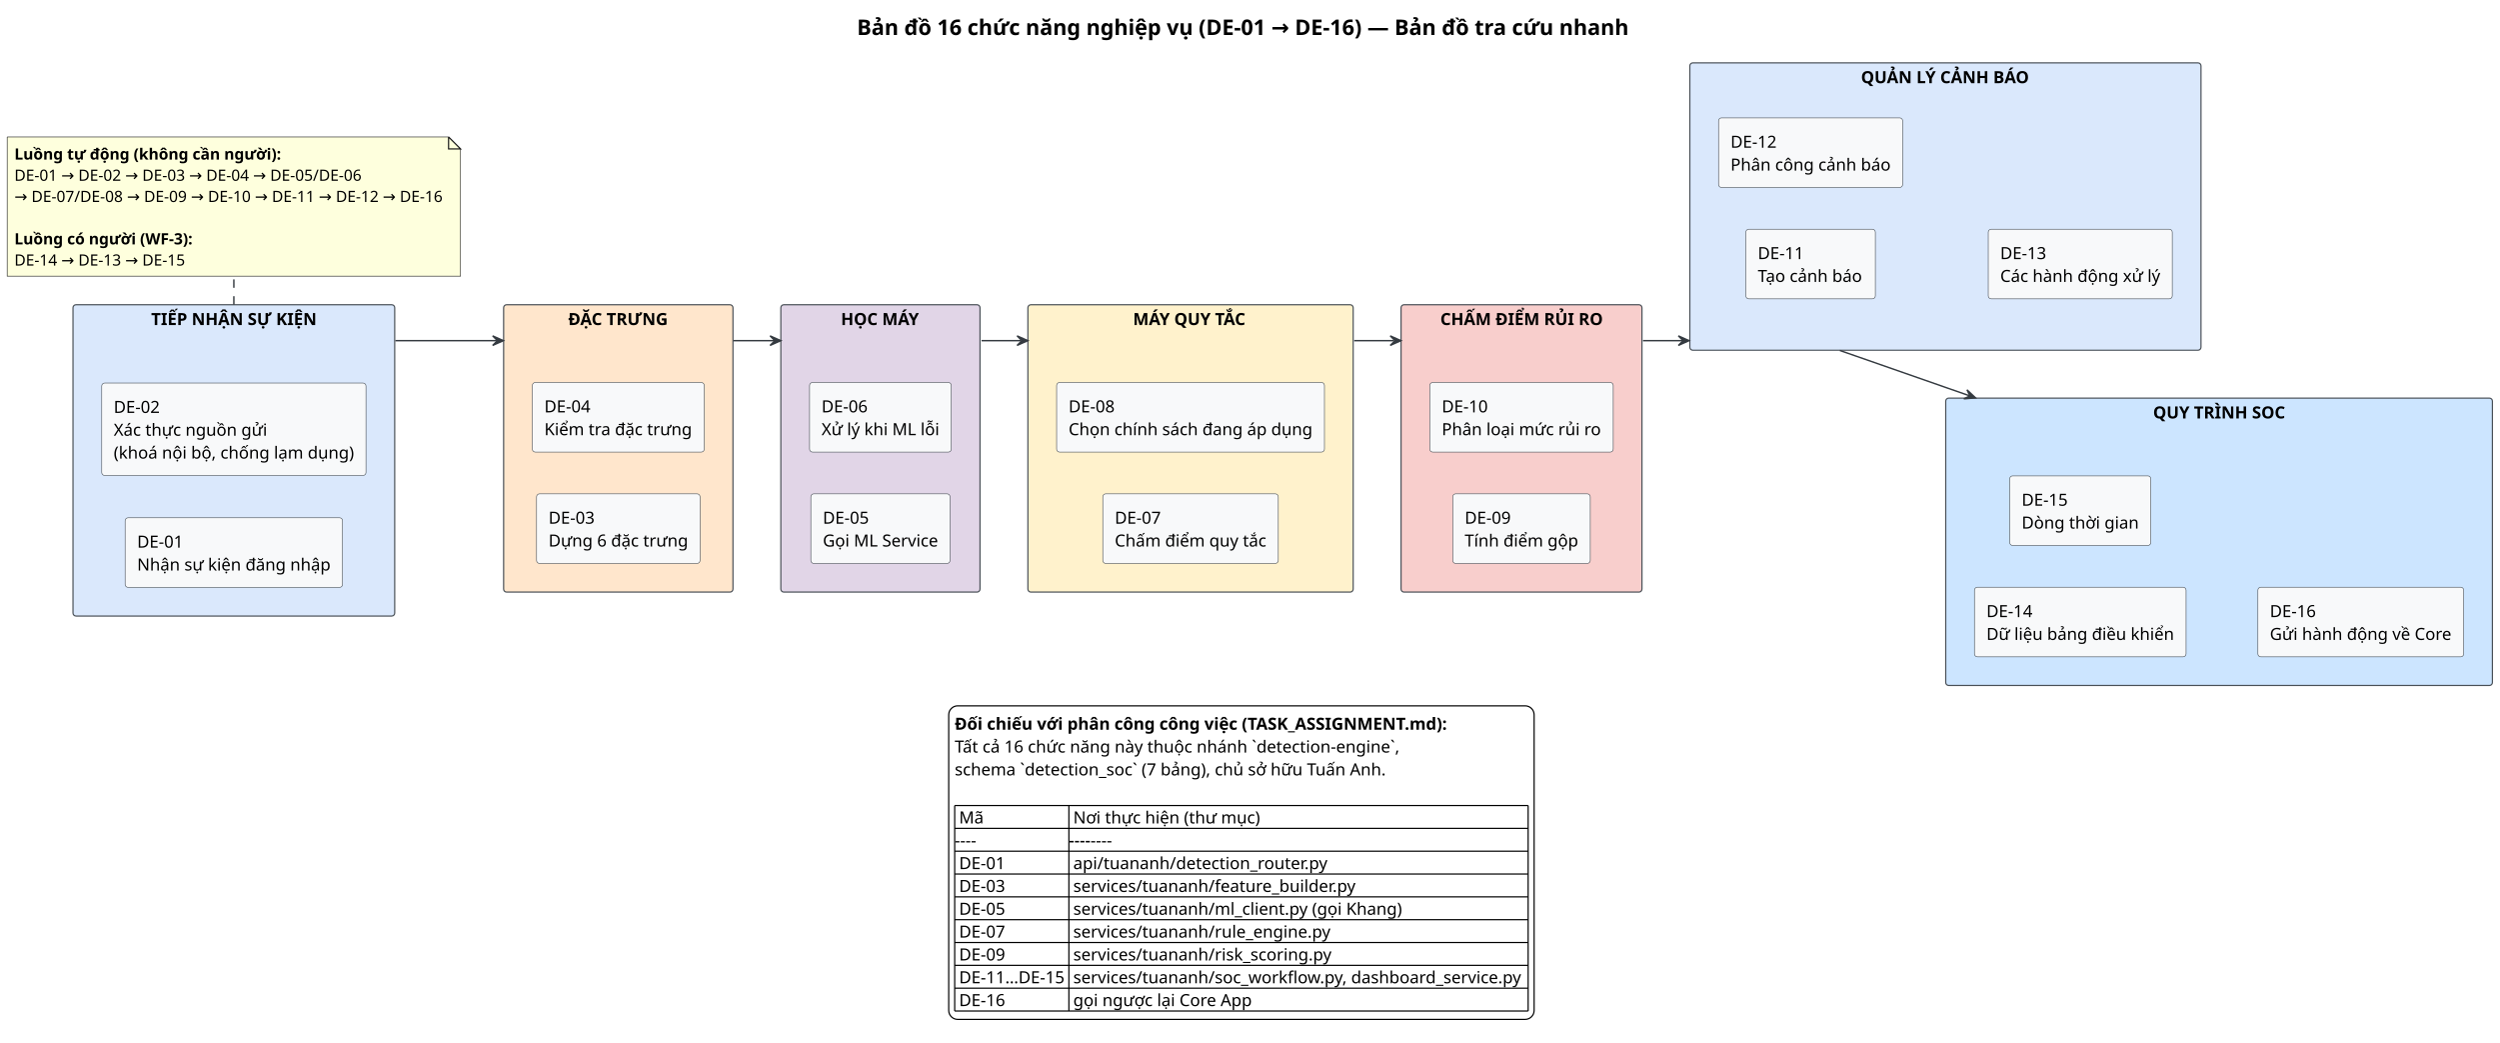
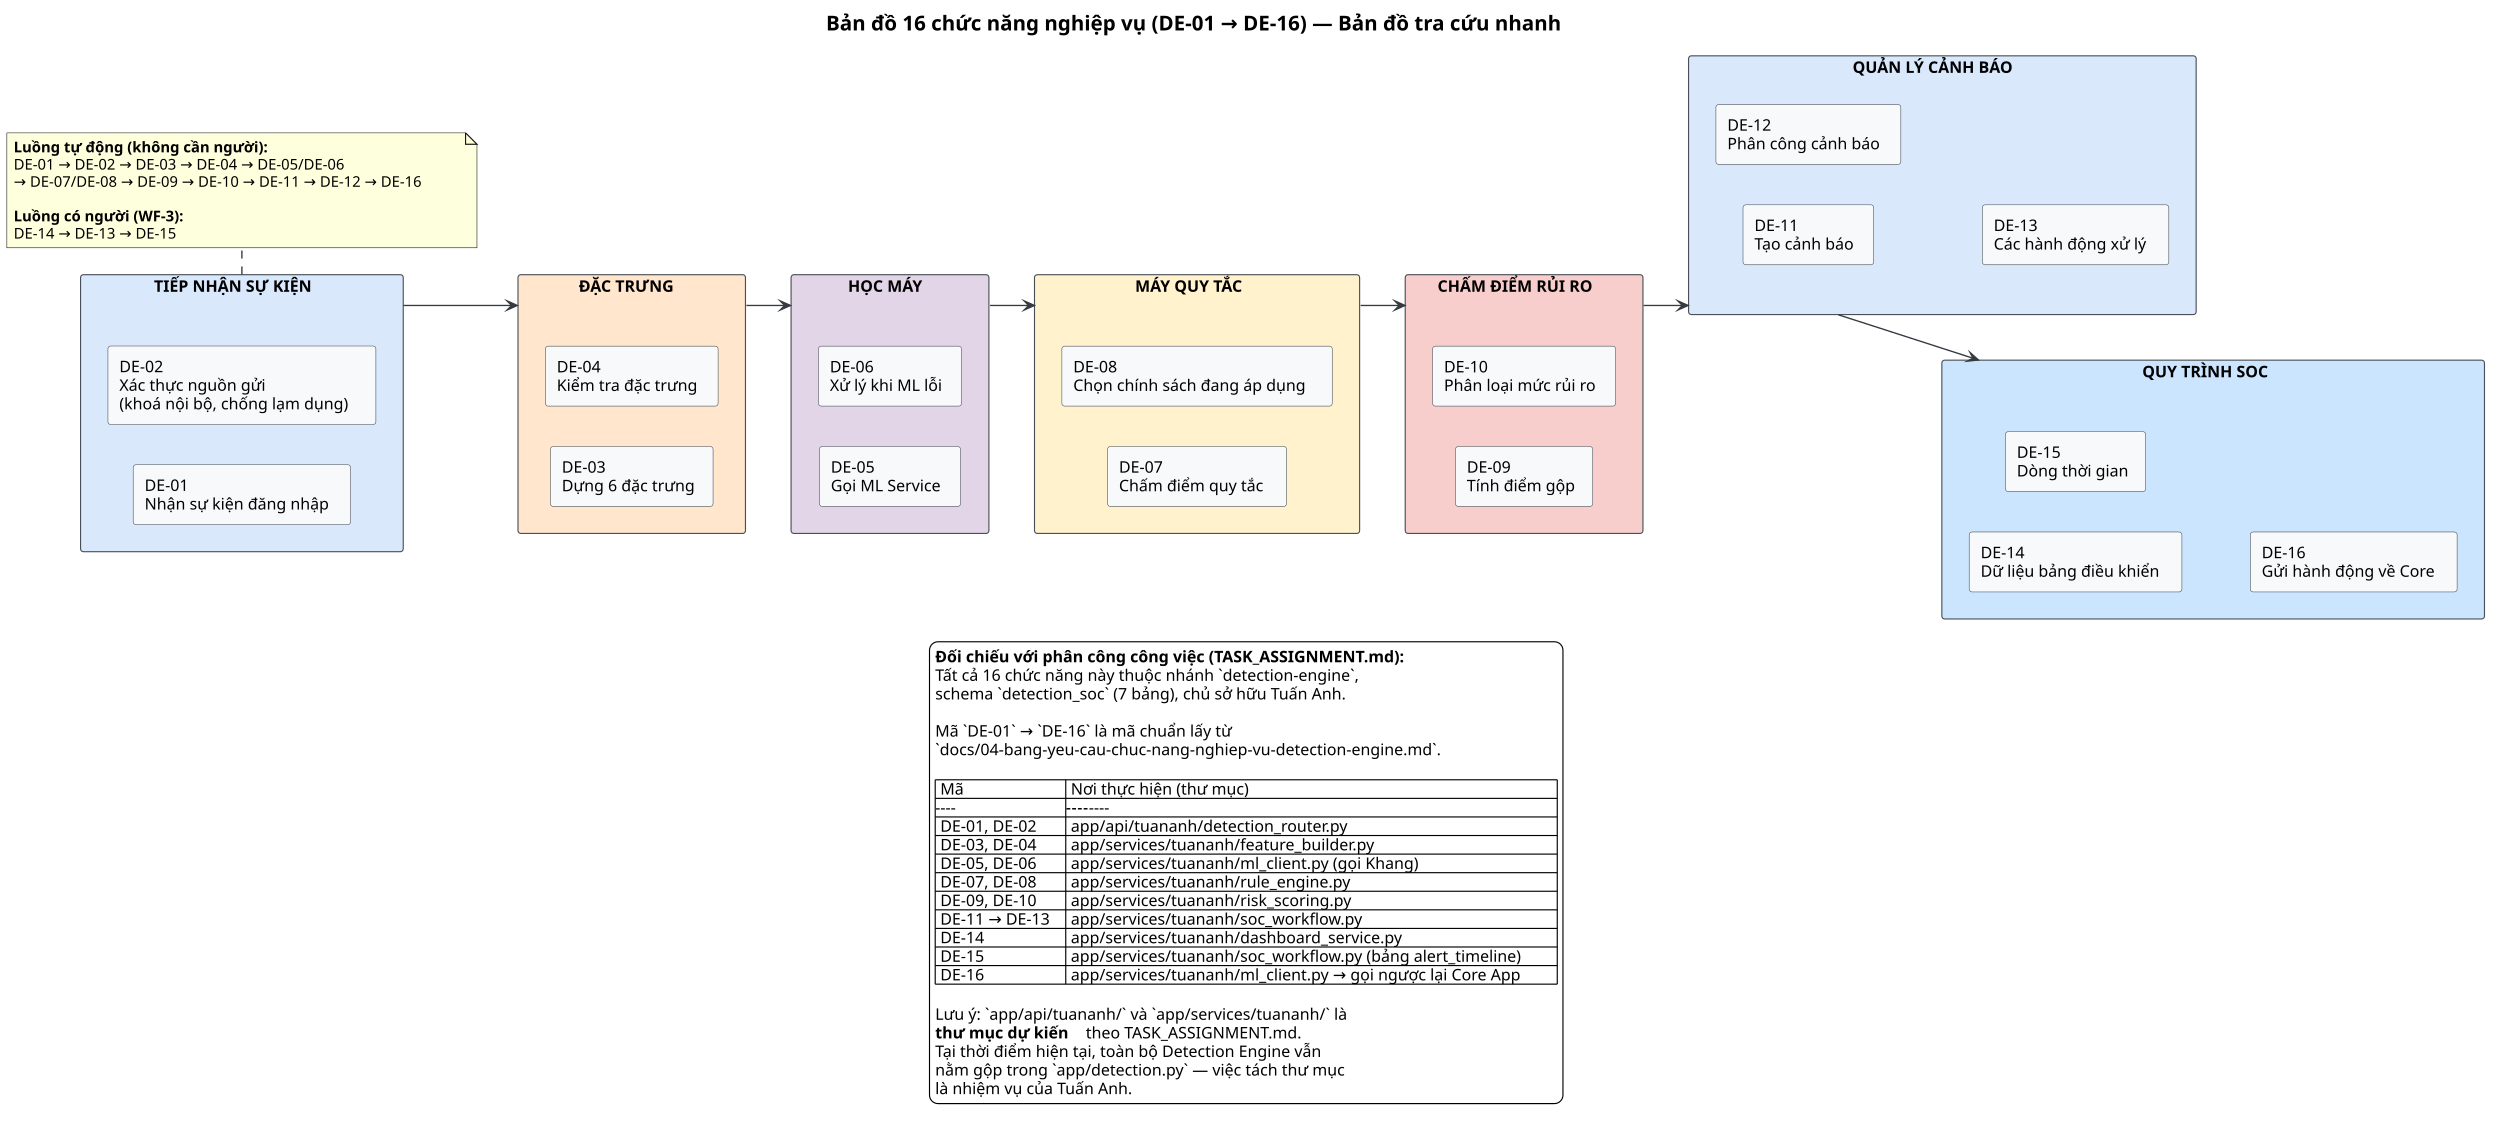
- <svg xmlns="http://www.w3.org/2000/svg" contentStyleType="text/css" height="871px" preserveAspectRatio="none" style="width:2088px;height:871px;background:#FFFFFF;" version="1.1" viewBox="0 0 2088 871" width="2088px" zoomAndPan="magnify">
+ <svg xmlns="http://www.w3.org/2000/svg" contentStyleType="text/css" data-diagram-type="DESCRIPTION" height="987px" preserveAspectRatio="none" style="width:2193px;height:987px;background:#FFFFFF;" version="1.1" viewBox="0 0 2193 987" width="2193px" zoomAndPan="magnify">
  <defs />
  <g>
-     <text fill="#000000" font-family="Sans" font-size="18" font-weight="bold" lengthAdjust="spacing" textLength="642.468" x="716.016" y="29.242">Bản đồ 16 chức năng nghiệp vụ (DE-01 → DE-16) — Bản đồ tra cứu nhanh</text>
-     <g id="cluster_G1">
-       <rect fill="#DAE8FC" height="260" rx="2.5" ry="2.5" style="stroke:#495057;stroke-width:1.0;" width="268.8" x="61" y="254.516" />
-       <text fill="#000000" font-family="Sans" font-size="14" font-weight="bold" lengthAdjust="spacing" textLength="138.208" x="126.296" y="271.482">TIẾP NHẬN SỰ KIỆN</text>
-     </g>
-     <g id="cluster_G2">
-       <rect fill="#FFE6CC" height="240" rx="2.5" ry="2.5" style="stroke:#495057;stroke-width:1.0;" width="191.62" x="420.8" y="254.516" />
-       <text fill="#000000" font-family="Sans" font-size="14" font-weight="bold" lengthAdjust="spacing" textLength="83.734" x="474.743" y="271.482">ĐẶC TRƯNG</text>
-     </g>
-     <g id="cluster_G3">
-       <rect fill="#E1D5E7" height="240" rx="2.5" ry="2.5" style="stroke:#495057;stroke-width:1.0;" width="166.42" x="652.42" y="254.516" />
-       <text fill="#000000" font-family="Sans" font-size="14" font-weight="bold" lengthAdjust="spacing" textLength="66.066" x="702.597" y="271.482">HỌC MÁY</text>
-     </g>
-     <g id="cluster_G4">
-       <rect fill="#FFF2CC" height="240" rx="2.5" ry="2.5" style="stroke:#495057;stroke-width:1.0;" width="271.79" x="858.84" y="254.516" />
-       <text fill="#000000" font-family="Sans" font-size="14" font-weight="bold" lengthAdjust="spacing" textLength="96.11" x="946.68" y="271.482">MÁY QUY TẮC</text>
-     </g>
-     <g id="cluster_G5">
-       <rect fill="#F8CECC" height="240" rx="2.5" ry="2.5" style="stroke:#495057;stroke-width:1.0;" width="201.28" x="1170.63" y="254.516" />
-       <text fill="#000000" font-family="Sans" font-size="14" font-weight="bold" lengthAdjust="spacing" textLength="135.715" x="1203.412" y="271.482">CHẤM ĐIỂM RỦI RO</text>
-     </g>
-     <g id="cluster_G6">
-       <rect fill="#DAE8FC" height="240" rx="2.5" ry="2.5" style="stroke:#495057;stroke-width:1.0;" width="427.08" x="1411.91" y="52.516" />
-       <text fill="#000000" font-family="Sans" font-size="14" font-weight="bold" lengthAdjust="spacing" textLength="141.077" x="1554.911" y="69.482">QUẢN LÝ CẢNH BÁO</text>
-     </g>
-     <g id="cluster_G7">
-       <rect fill="#CCE5FF" height="240" rx="2.5" ry="2.5" style="stroke:#495057;stroke-width:1.0;" width="456.78" x="1625.72" y="332.516" />
-       <text fill="#000000" font-family="Sans" font-size="14" font-weight="bold" lengthAdjust="spacing" textLength="110.278" x="1798.971" y="349.482">QUY TRÌNH SOC</text>
-     </g>
-     <g id="elem_DE01">
-       <rect fill="#F8F9FA" height="58.136" rx="2.5" ry="2.5" style="stroke:#495057;stroke-width:0.5;" width="181.657" x="104.57" y="432.446" />
-       <text fill="#000000" font-family="Sans" font-size="14" lengthAdjust="spacing" textLength="38.528" x="114.57" y="457.412">DE-01</text>
-       <text fill="#000000" font-family="Sans" font-size="14" lengthAdjust="spacing" textLength="161.657" x="114.57" y="476.48">Nhận sự kiện đăng nhập</text>
-     </g>
-     <g id="elem_DE02">
-       <rect fill="#F8F9FA" height="77.204" rx="2.5" ry="2.5" style="stroke:#495057;stroke-width:0.5;" width="220.801" x="85" y="319.916" />
-       <text fill="#000000" font-family="Sans" font-size="14" lengthAdjust="spacing" textLength="38.528" x="95" y="344.882">DE-02</text>
-       <text fill="#000000" font-family="Sans" font-size="14" lengthAdjust="spacing" textLength="128.254" x="95" y="363.95">Xác thực nguồn gửi</text>
-       <text fill="#000000" font-family="Sans" font-size="14" lengthAdjust="spacing" textLength="200.801" x="95" y="383.018">(khoá nội bộ, chống lạm dụng)</text>
-     </g>
-     <g id="elem_DE03">
-       <rect fill="#F8F9FA" height="58.136" rx="2.5" ry="2.5" style="stroke:#495057;stroke-width:0.5;" width="136.591" x="448.32" y="412.446" />
-       <text fill="#000000" font-family="Sans" font-size="14" lengthAdjust="spacing" textLength="38.528" x="458.32" y="437.412">DE-03</text>
-       <text fill="#000000" font-family="Sans" font-size="14" lengthAdjust="spacing" textLength="116.591" x="458.32" y="456.48">Dựng 6 đặc trưng</text>
-     </g>
-     <g id="elem_DE04">
-       <rect fill="#F8F9FA" height="58.136" rx="2.5" ry="2.5" style="stroke:#495057;stroke-width:0.5;" width="143.619" x="444.8" y="319.446" />
-       <text fill="#000000" font-family="Sans" font-size="14" lengthAdjust="spacing" textLength="38.528" x="454.8" y="344.412">DE-04</text>
-       <text fill="#000000" font-family="Sans" font-size="14" lengthAdjust="spacing" textLength="123.62" x="454.8" y="363.48">Kiểm tra đặc trưng</text>
-     </g>
-     <g id="elem_DE05">
-       <rect fill="#F8F9FA" height="58.136" rx="2.5" ry="2.5" style="stroke:#495057;stroke-width:0.5;" width="116.292" x="677.49" y="412.446" />
-       <text fill="#000000" font-family="Sans" font-size="14" lengthAdjust="spacing" textLength="38.528" x="687.49" y="437.412">DE-05</text>
-       <text fill="#000000" font-family="Sans" font-size="14" lengthAdjust="spacing" textLength="96.292" x="687.49" y="456.48">Gọi ML Service</text>
-     </g>
-     <g id="elem_DE06">
-       <rect fill="#F8F9FA" height="58.136" rx="2.5" ry="2.5" style="stroke:#495057;stroke-width:0.5;" width="118.42" x="676.42" y="319.446" />
-       <text fill="#000000" font-family="Sans" font-size="14" lengthAdjust="spacing" textLength="38.528" x="686.42" y="344.412">DE-06</text>
-       <text fill="#000000" font-family="Sans" font-size="14" lengthAdjust="spacing" textLength="98.42" x="686.42" y="363.48">Xử lý khi ML lỗi</text>
-     </g>
-     <g id="elem_DE07">
-       <rect fill="#F8F9FA" height="58.136" rx="2.5" ry="2.5" style="stroke:#495057;stroke-width:0.5;" width="146.63" x="921.42" y="412.446" />
-       <text fill="#000000" font-family="Sans" font-size="14" lengthAdjust="spacing" textLength="38.528" x="931.42" y="437.412">DE-07</text>
-       <text fill="#000000" font-family="Sans" font-size="14" lengthAdjust="spacing" textLength="126.629" x="931.42" y="456.48">Chấm điểm quy tắc</text>
-     </g>
-     <g id="elem_DE08">
-       <rect fill="#F8F9FA" height="58.136" rx="2.5" ry="2.5" style="stroke:#495057;stroke-width:0.5;" width="223.783" x="882.84" y="319.446" />
-       <text fill="#000000" font-family="Sans" font-size="14" lengthAdjust="spacing" textLength="38.528" x="892.84" y="344.412">DE-08</text>
-       <text fill="#000000" font-family="Sans" font-size="14" lengthAdjust="spacing" textLength="203.783" x="892.84" y="363.48">Chọn chính sách đang áp dụng</text>
-     </g>
-     <g id="elem_DE09">
-       <rect fill="#F8F9FA" height="58.136" rx="2.5" ry="2.5" style="stroke:#495057;stroke-width:0.5;" width="114.906" x="1213.81" y="412.446" />
-       <text fill="#000000" font-family="Sans" font-size="14" lengthAdjust="spacing" textLength="38.528" x="1223.81" y="437.412">DE-09</text>
-       <text fill="#000000" font-family="Sans" font-size="14" lengthAdjust="spacing" textLength="94.906" x="1223.81" y="456.48">Tính điểm gộp</text>
-     </g>
-     <g id="elem_DE10">
-       <rect fill="#F8F9FA" height="58.136" rx="2.5" ry="2.5" style="stroke:#495057;stroke-width:0.5;" width="153.28" x="1194.63" y="319.446" />
-       <text fill="#000000" font-family="Sans" font-size="14" lengthAdjust="spacing" textLength="38.528" x="1204.63" y="344.412">DE-10</text>
-       <text fill="#000000" font-family="Sans" font-size="14" lengthAdjust="spacing" textLength="133.28" x="1204.63" y="363.48">Phân loại mức rủi ro</text>
-     </g>
-     <g id="elem_DE11">
-       <rect fill="#F8F9FA" height="58.136" rx="2.5" ry="2.5" style="stroke:#495057;stroke-width:0.5;" width="108.2" x="1458.71" y="191.446" />
-       <text fill="#000000" font-family="Sans" font-size="14" lengthAdjust="spacing" textLength="38.528" x="1468.71" y="216.412">DE-11</text>
-       <text fill="#000000" font-family="Sans" font-size="14" lengthAdjust="spacing" textLength="88.2" x="1468.71" y="235.48">Tạo cảnh báo</text>
-     </g>
-     <g id="elem_DE12">
-       <rect fill="#F8F9FA" height="58.136" rx="2.5" ry="2.5" style="stroke:#495057;stroke-width:0.5;" width="153.811" x="1435.91" y="98.446" />
-       <text fill="#000000" font-family="Sans" font-size="14" lengthAdjust="spacing" textLength="38.528" x="1445.91" y="123.412">DE-12</text>
-       <text fill="#000000" font-family="Sans" font-size="14" lengthAdjust="spacing" textLength="133.811" x="1445.91" y="142.48">Phân công cảnh báo</text>
-     </g>
-     <g id="elem_DE13">
-       <rect fill="#F8F9FA" height="58.136" rx="2.5" ry="2.5" style="stroke:#495057;stroke-width:0.5;" width="153.756" x="1661.24" y="191.446" />
-       <text fill="#000000" font-family="Sans" font-size="14" lengthAdjust="spacing" textLength="38.528" x="1671.24" y="216.412">DE-13</text>
-       <text fill="#000000" font-family="Sans" font-size="14" lengthAdjust="spacing" textLength="133.756" x="1671.24" y="235.48">Các hành động xử lý</text>
-     </g>
-     <g id="elem_DE14">
-       <rect fill="#F8F9FA" height="58.136" rx="2.5" ry="2.5" style="stroke:#495057;stroke-width:0.5;" width="176.799" x="1649.72" y="490.446" />
-       <text fill="#000000" font-family="Sans" font-size="14" lengthAdjust="spacing" textLength="38.528" x="1659.72" y="515.412">DE-14</text>
-       <text fill="#000000" font-family="Sans" font-size="14" lengthAdjust="spacing" textLength="156.799" x="1659.72" y="534.48">Dữ liệu bảng điều khiển</text>
-     </g>
-     <g id="elem_DE15">
-       <rect fill="#F8F9FA" height="58.136" rx="2.5" ry="2.5" style="stroke:#495057;stroke-width:0.5;" width="117.902" x="1679.17" y="397.446" />
-       <text fill="#000000" font-family="Sans" font-size="14" lengthAdjust="spacing" textLength="38.528" x="1689.17" y="422.412">DE-15</text>
-       <text fill="#000000" font-family="Sans" font-size="14" lengthAdjust="spacing" textLength="97.902" x="1689.17" y="441.48">Dòng thời gian</text>
-     </g>
-     <g id="elem_DE16">
-       <rect fill="#F8F9FA" height="58.136" rx="2.5" ry="2.5" style="stroke:#495057;stroke-width:0.5;" width="171.983" x="1886.52" y="490.446" />
-       <text fill="#000000" font-family="Sans" font-size="14" lengthAdjust="spacing" textLength="38.528" x="1896.52" y="515.412">DE-16</text>
-       <text fill="#000000" font-family="Sans" font-size="14" lengthAdjust="spacing" textLength="151.983" x="1896.52" y="534.48">Gửi hành động về Core</text>
-     </g>
-     <g id="elem_GMN31">
-       <path d="M6,114.396 L6,230.632 L384.804,230.632 L384.804,124.396 L374.804,114.396 L6,114.396 " fill="#FEFFDD" style="stroke:#181818;stroke-width:0.5;" />
-       <path d="M374.804,114.396 L374.804,124.396 L384.804,124.396 L374.804,114.396 " fill="#FEFFDD" style="stroke:#181818;stroke-width:1.0;" />
-       <text fill="#000000" font-family="Sans" font-size="13" font-weight="bold" lengthAdjust="spacing" textLength="222.027" x="12" y="133.293">Luồng tự động (không cần người):</text>
-       <text fill="#000000" font-family="Sans" font-size="13" lengthAdjust="spacing" textLength="290.103" x="12" y="150.999">DE-01 → DE-02 → DE-03 → DE-04 → DE-05/DE-06</text>
-       <text fill="#000000" font-family="Sans" font-size="13" lengthAdjust="spacing" textLength="357.804" x="12" y="168.705">→ DE-07/DE-08 → DE-09 → DE-10 → DE-11 → DE-12 → DE-16</text>
-       <text fill="#000000" font-family="Sans" font-size="13" lengthAdjust="spacing" textLength="3.38" x="12" y="186.411"> </text>
-       <text fill="#000000" font-family="Sans" font-size="13" font-weight="bold" lengthAdjust="spacing" textLength="148.499" x="12" y="204.117">Luồng có người (WF-3):</text>
-       <text fill="#000000" font-family="Sans" font-size="13" lengthAdjust="spacing" textLength="142.633" x="12" y="221.823">DE-14 → DE-13 → DE-15</text>
-     </g>
-     <g id="link_G1_G2">
-       <path d="M330.343,284.516 C331.556,284.516 332.772,284.516 333.988,284.516 C336.423,284.516 338.864,284.516 341.31,284.516 C346.201,284.516 351.111,284.516 356.021,284.516 C375.662,284.516 395.302,284.516 413.752,284.516 C416.058,284.516 412.346,284.516 414.613,284.516 " fill="none" id="G1-to-G2" style="stroke:#343A40;stroke-width:1.2;" />
-       <polygon fill="#343A40" points="420.613,284.516,411.613,280.516,415.613,284.516,411.613,288.516,420.613,284.516" style="stroke:#343A40;stroke-width:1.2;" />
-     </g>
-     <g id="link_G2_G3">
-       <path d="M612.64,284.516 C613.048,284.516 613.456,284.516 613.864,284.516 C614.681,284.516 615.499,284.516 616.317,284.516 C619.591,284.516 622.877,284.516 626.163,284.516 C632.734,284.516 639.305,284.516 645.78,284.516 C647.399,284.516 649.011,284.516 650.617,284.516 C651.018,284.516 651.419,284.516 651.819,284.516 C652.019,284.516 646.219,284.516 646.419,284.516 " fill="none" id="G2-to-G3" style="stroke:#343A40;stroke-width:1.2;" />
-       <polygon fill="#343A40" points="652.419,284.516,643.419,280.516,647.419,284.516,643.419,288.516,652.419,284.516" style="stroke:#343A40;stroke-width:1.2;" />
-     </g>
-     <g id="link_G3_G4">
-       <path d="M820.093,284.516 C820.559,284.516 821.026,284.516 821.494,284.516 C822.43,284.516 823.37,284.516 824.313,284.516 C826.198,284.516 828.097,284.516 830.007,284.516 C833.827,284.516 837.692,284.516 841.587,284.516 C845.482,284.516 849.407,284.516 853.347,284.516 C854.332,284.516 855.318,284.516 856.304,284.516 C856.798,284.516 857.291,284.516 857.785,284.516 C858.032,284.516 858.278,284.516 858.525,284.516 C858.587,284.516 858.649,284.516 858.71,284.516 C858.741,284.516 852.772,284.516 852.803,284.516 " fill="none" id="G3-to-G4" style="stroke:#343A40;stroke-width:1.2;" />
-       <polygon fill="#343A40" points="858.803,284.516,849.803,280.516,853.803,284.516,849.803,288.516,858.803,284.516" style="stroke:#343A40;stroke-width:1.2;" />
-     </g>
-     <g id="link_G4_G5">
-       <path d="M1131.428,284.516 C1131.956,284.516 1132.483,284.516 1133.011,284.516 C1141.457,284.516 1149.903,284.516 1158.22,284.516 C1162.379,284.516 1160.506,284.516 1164.585,284.516 " fill="none" id="G4-to-G5" style="stroke:#343A40;stroke-width:1.2;" />
-       <polygon fill="#343A40" points="1170.585,284.516,1161.585,280.516,1165.585,284.516,1161.585,288.516,1170.585,284.516" style="stroke:#343A40;stroke-width:1.2;" />
-     </g>
-     <g id="link_G5_G6">
-       <path d="M1372.782,284.516 C1373.692,284.516 1374.604,284.516 1375.517,284.516 C1377.344,284.516 1379.176,284.516 1381.011,284.516 C1384.682,284.516 1388.367,284.516 1392.051,284.516 C1395.736,284.516 1399.42,284.516 1403.091,284.516 C1404.926,284.516 1406.758,284.516 1408.585,284.516 C1409.498,284.516 1404.41,284.516 1405.321,284.516 " fill="none" id="G5-to-G6" style="stroke:#343A40;stroke-width:1.2;" />
-       <polygon fill="#343A40" points="1411.321,284.516,1402.321,280.516,1406.321,284.516,1402.321,288.516,1411.321,284.516" style="stroke:#343A40;stroke-width:1.2;" />
-     </g>
-     <g id="link_G6_G7">
-       <path d="M1537.27,292.712 C1537.541,292.807 1537.815,292.902 1538.09,292.998 C1538.641,293.191 1539.199,293.386 1539.765,293.583 C1540.896,293.978 1542.057,294.384 1543.246,294.799 C1545.623,295.63 1548.113,296.499 1550.701,297.403 C1571.407,304.635 1598.458,314.084 1625.506,323.532 C1632.268,325.894 1639.03,328.256 1645.693,330.583 C1647.358,331.165 1643.353,329.766 1645.005,330.343 " fill="none" id="G6-to-G7" style="stroke:#343A40;stroke-width:1.2;" />
-       <polygon fill="#343A40" points="1650.669,332.322,1643.492,325.578,1645.949,330.673,1640.853,333.13,1650.669,332.322" style="stroke:#343A40;stroke-width:1.2;" />
-     </g>
-     <g id="link_G1_GMN31">
-       <path d="M195.4,254.381 C195.4,254.312 195.4,254.243 195.4,254.173 C195.4,253.066 195.4,251.958 195.4,250.851 C195.4,248.636 195.4,246.421 195.4,244.206 C195.4,239.776 195.4,235.346 195.4,230.916 " fill="none" id="G1-GMN31" style="stroke:#343A40;stroke-width:1.2;stroke-dasharray:7.0,7.0;" />
-     </g>
-     <rect fill="none" height="261.883" id="_legend" rx="7.5" ry="7.5" style="stroke:#000000;stroke-width:1.0;" width="489.134" x="792.683" y="589.516" />
-     <text fill="#000000" font-family="Sans" font-size="14" font-weight="bold" lengthAdjust="spacing" textLength="412.354" x="797.683" y="609.482">Đối chiếu với phân công công việc (TASK_ASSIGNMENT.md):</text>
-     <text fill="#000000" font-family="Sans" font-size="14" lengthAdjust="spacing" textLength="372.762" x="797.683" y="628.55">Tất cả 16 chức năng này thuộc nhánh `detection-engine`,</text>
-     <text fill="#000000" font-family="Sans" font-size="14" lengthAdjust="spacing" textLength="360.905" x="797.683" y="647.618">schema `detection_soc` (7 bảng), chủ sở hữu Tuấn Anh.</text>
-     <text fill="#000000" font-family="Sans" font-size="14" lengthAdjust="spacing" textLength="3.64" x="797.683" y="666.686"> </text>
-     <text fill="#000000" font-family="Sans" font-size="14" lengthAdjust="spacing" textLength="20.552" x="801.323" y="687.753">Mã</text>
-     <text fill="#000000" font-family="Sans" font-size="14" lengthAdjust="spacing" textLength="156.113" x="896.732" y="687.753">Nơi thực hiện (thư mục)</text>
-     <text fill="#000000" font-family="Sans" font-size="14" lengthAdjust="spacing" textLength="18.032" x="797.683" y="706.821">----</text>
-     <text fill="#000000" font-family="Sans" font-size="14" lengthAdjust="spacing" text-decoration="line-through" textLength="4.508" x="893.092" y="706.821">-</text>
-     <text fill="#000000" font-family="Sans" font-size="14" lengthAdjust="spacing" text-decoration="line-through" textLength="4.508" x="897.601" y="706.821">-</text>
-     <text fill="#000000" font-family="Sans" font-size="14" lengthAdjust="spacing" text-decoration="line-through" textLength="4.508" x="902.109" y="706.821">-</text>
-     <text fill="#000000" font-family="Sans" font-size="14" lengthAdjust="spacing" text-decoration="line-through" textLength="4.508" x="906.616" y="706.821">-</text>
-     <text fill="#000000" font-family="Sans" font-size="14" lengthAdjust="spacing" textLength="18.032" x="911.125" y="706.821">----</text>
-     <text fill="#000000" font-family="Sans" font-size="14" lengthAdjust="spacing" textLength="38.528" x="801.323" y="725.889">DE-01</text>
-     <text fill="#000000" font-family="Sans" font-size="14" lengthAdjust="spacing" textLength="215.179" x="896.732" y="725.889">api/tuananh/detection_router.py</text>
-     <text fill="#000000" font-family="Sans" font-size="14" lengthAdjust="spacing" textLength="38.528" x="801.323" y="744.957">DE-03</text>
-     <text fill="#000000" font-family="Sans" font-size="14" lengthAdjust="spacing" textLength="238.657" x="896.732" y="744.957">services/tuananh/feature_builder.py</text>
-     <text fill="#000000" font-family="Sans" font-size="14" lengthAdjust="spacing" textLength="38.528" x="801.323" y="764.025">DE-05</text>
-     <text fill="#000000" font-family="Sans" font-size="14" lengthAdjust="spacing" textLength="274.987" x="896.732" y="764.025">services/tuananh/ml_client.py (gọi Khang)</text>
-     <text fill="#000000" font-family="Sans" font-size="14" lengthAdjust="spacing" textLength="38.528" x="801.323" y="783.093">DE-07</text>
-     <text fill="#000000" font-family="Sans" font-size="14" lengthAdjust="spacing" textLength="215.193" x="896.732" y="783.093">services/tuananh/rule_engine.py</text>
-     <text fill="#000000" font-family="Sans" font-size="14" lengthAdjust="spacing" textLength="38.528" x="801.323" y="802.161">DE-09</text>
-     <text fill="#000000" font-family="Sans" font-size="14" lengthAdjust="spacing" textLength="216.061" x="896.732" y="802.161">services/tuananh/risk_scoring.py</text>
-     <text fill="#000000" font-family="Sans" font-size="14" lengthAdjust="spacing" textLength="88.13" x="801.323" y="821.229">DE-11…DE-15</text>
-     <text fill="#000000" font-family="Sans" font-size="14" lengthAdjust="spacing" textLength="376.445" x="896.732" y="821.229">services/tuananh/soc_workflow.py, dashboard_service.py</text>
-     <text fill="#000000" font-family="Sans" font-size="14" lengthAdjust="spacing" textLength="38.528" x="801.323" y="840.297">DE-16</text>
-     <text fill="#000000" font-family="Sans" font-size="14" lengthAdjust="spacing" textLength="149.533" x="896.732" y="840.297">gọi ngược lại Core App</text>
-     <line style="stroke:#000000;stroke-width:1.0;" x1="797.683" x2="1276.817" y1="672.788" y2="672.788" />
-     <line style="stroke:#000000;stroke-width:1.0;" x1="797.683" x2="1276.817" y1="691.855" y2="691.855" />
-     <line style="stroke:#000000;stroke-width:1.0;" x1="797.683" x2="1276.817" y1="710.923" y2="710.923" />
-     <line style="stroke:#000000;stroke-width:1.0;" x1="797.683" x2="1276.817" y1="729.991" y2="729.991" />
-     <line style="stroke:#000000;stroke-width:1.0;" x1="797.683" x2="1276.817" y1="749.059" y2="749.059" />
-     <line style="stroke:#000000;stroke-width:1.0;" x1="797.683" x2="1276.817" y1="768.127" y2="768.127" />
-     <line style="stroke:#000000;stroke-width:1.0;" x1="797.683" x2="1276.817" y1="787.195" y2="787.195" />
-     <line style="stroke:#000000;stroke-width:1.0;" x1="797.683" x2="1276.817" y1="806.263" y2="806.263" />
-     <line style="stroke:#000000;stroke-width:1.0;" x1="797.683" x2="1276.817" y1="825.331" y2="825.331" />
-     <line style="stroke:#000000;stroke-width:1.0;" x1="797.683" x2="1276.817" y1="844.399" y2="844.399" />
-     <line style="stroke:#000000;stroke-width:1.0;" x1="797.683" x2="797.683" y1="672.788" y2="844.399" />
-     <line style="stroke:#000000;stroke-width:1.0;" x1="893.092" x2="893.092" y1="672.788" y2="844.399" />
-     <line style="stroke:#000000;stroke-width:1.0;" x1="1276.817" x2="1276.817" y1="672.788" y2="844.399" />
+     <g class="title" data-source-line="12">
+       <text fill="#000000" font-family="Sans" font-size="18" font-weight="700" lengthAdjust="spacing" textLength="737.244" x="724.573" y="26.708">Bản đồ 16 chức năng nghiệp vụ (DE-01 → DE-16) — Bản đồ tra cứu nhanh</text>
+     </g>
+     <g class="cluster" data-qualified-name="G1" data-source-line="16" id="ent0001">
+       <rect fill="#DAE8FC" height="243" rx="2.5" ry="2.5" style="stroke:#495057;stroke-width:1;" width="283.05" x="70.67" y="240.953" />
+       <text fill="#000000" font-family="Sans" font-size="14" font-weight="700" lengthAdjust="spacing" textLength="154.308" x="135.041" y="255.948">TIẾP NHẬN SỰ KIỆN</text>
+     </g>
+     <g class="cluster" data-qualified-name="G2" data-source-line="21" id="ent0004">
+       <rect fill="#FFE6CC" height="227" rx="2.5" ry="2.5" style="stroke:#495057;stroke-width:1;" width="199.54" x="454.39" y="240.953" />
+       <text fill="#000000" font-family="Sans" font-size="14" font-weight="700" lengthAdjust="spacing" textLength="92.948" x="507.686" y="255.948">ĐẶC TRƯNG</text>
+     </g>
+     <g class="cluster" data-qualified-name="G3" data-source-line="26" id="ent0007">
+       <rect fill="#E1D5E7" height="227" rx="2.5" ry="2.5" style="stroke:#495057;stroke-width:1;" width="173.53" x="693.93" y="240.953" />
+       <text fill="#000000" font-family="Sans" font-size="14" font-weight="700" lengthAdjust="spacing" textLength="73.671" x="743.86" y="255.948">HỌC MÁY</text>
+     </g>
+     <g class="cluster" data-qualified-name="G4" data-source-line="31" id="ent0010">
+       <rect fill="#FFF2CC" height="227" rx="2.5" ry="2.5" style="stroke:#495057;stroke-width:1;" width="285.2" x="907.46" y="240.953" />
+       <text fill="#000000" font-family="Sans" font-size="14" font-weight="700" lengthAdjust="spacing" textLength="108.719" x="995.701" y="255.948">MÁY QUY TẮC</text>
+     </g>
+     <g class="cluster" data-qualified-name="G5" data-source-line="36" id="ent0013">
+       <rect fill="#F8CECC" height="227" rx="2.5" ry="2.5" style="stroke:#495057;stroke-width:1;" width="208.54" x="1232.66" y="240.953" />
+       <text fill="#000000" font-family="Sans" font-size="14" font-weight="700" lengthAdjust="spacing" textLength="151.853" x="1261.003" y="255.948">CHẤM ĐIỂM RỦI RO</text>
+     </g>
+     <g class="cluster" data-qualified-name="G6" data-source-line="41" id="ent0016">
+       <rect fill="#DAE8FC" height="227" rx="2.5" ry="2.5" style="stroke:#495057;stroke-width:1;" width="445.27" x="1481.2" y="48.953" />
+       <text fill="#000000" font-family="Sans" font-size="14" font-weight="700" lengthAdjust="spacing" textLength="157.452" x="1625.109" y="63.948">QUẢN LÝ CẢNH BÁO</text>
+     </g>
+     <g class="cluster" data-qualified-name="G7" data-source-line="47" id="ent0020">
+       <rect fill="#CCE5FF" height="227" rx="2.5" ry="2.5" style="stroke:#495057;stroke-width:1;" width="476" x="1703.39" y="315.953" />
+       <text fill="#000000" font-family="Sans" font-size="14" font-weight="700" lengthAdjust="spacing" textLength="124.387" x="1879.197" y="330.948">QUY TRÌNH SOC</text>
+     </g>
+     <g class="entity" data-qualified-name="G1.DE01" data-source-line="17" id="ent0002">
+       <rect fill="#F8F9FA" height="52.594" rx="2.5" ry="2.5" style="stroke:#495057;stroke-width:0.5;" width="190.686" x="116.85" y="407.653" />
+       <text fill="#000000" font-family="Sans" font-size="14" lengthAdjust="spacing" textLength="42.492" x="126.85" y="430.648">DE-01</text>
+       <text fill="#000000" font-family="Sans" font-size="14" lengthAdjust="spacing" textLength="170.686" x="126.85" y="446.945">Nhận sự kiện đăng nhập</text>
+     </g>
+     <g class="entity" data-qualified-name="G1.DE02" data-source-line="18" id="ent0003">
+       <rect fill="#F8F9FA" height="68.891" rx="2.5" ry="2.5" style="stroke:#495057;stroke-width:0.5;" width="235.052" x="94.67" y="303.503" />
+       <text fill="#000000" font-family="Sans" font-size="14" lengthAdjust="spacing" textLength="42.492" x="104.67" y="326.498">DE-02</text>
+       <text fill="#000000" font-family="Sans" font-size="14" lengthAdjust="spacing" textLength="135.871" x="104.67" y="342.795">Xác thực nguồn gửi</text>
+       <text fill="#000000" font-family="Sans" font-size="14" lengthAdjust="spacing" textLength="215.052" x="104.67" y="359.092">(khoá nội bộ, chống lạm dụng)</text>
+     </g>
+     <g class="entity" data-qualified-name="G2.DE03" data-source-line="22" id="ent0005">
+       <rect fill="#F8F9FA" height="52.594" rx="2.5" ry="2.5" style="stroke:#495057;stroke-width:0.5;" width="142.712" x="482.8" y="391.653" />
+       <text fill="#000000" font-family="Sans" font-size="14" lengthAdjust="spacing" textLength="42.492" x="492.8" y="414.648">DE-03</text>
+       <text fill="#000000" font-family="Sans" font-size="14" lengthAdjust="spacing" textLength="122.712" x="492.8" y="430.945">Dựng 6 đặc trưng</text>
+     </g>
+     <g class="entity" data-qualified-name="G2.DE04" data-source-line="23" id="ent0006">
+       <rect fill="#F8F9FA" height="52.594" rx="2.5" ry="2.5" style="stroke:#495057;stroke-width:0.5;" width="151.537" x="478.39" y="303.653" />
+       <text fill="#000000" font-family="Sans" font-size="14" lengthAdjust="spacing" textLength="42.492" x="488.39" y="326.648">DE-04</text>
+       <text fill="#000000" font-family="Sans" font-size="14" lengthAdjust="spacing" textLength="131.537" x="488.39" y="342.945">Kiểm tra đặc trưng</text>
+     </g>
+     <g class="entity" data-qualified-name="G3.DE05" data-source-line="27" id="ent0008">
+       <rect fill="#F8F9FA" height="52.594" rx="2.5" ry="2.5" style="stroke:#495057;stroke-width:0.5;" width="123.824" x="718.78" y="391.653" />
+       <text fill="#000000" font-family="Sans" font-size="14" lengthAdjust="spacing" textLength="42.492" x="728.78" y="414.648">DE-05</text>
+       <text fill="#000000" font-family="Sans" font-size="14" lengthAdjust="spacing" textLength="103.824" x="728.78" y="430.945">Gọi ML Service</text>
+     </g>
+     <g class="entity" data-qualified-name="G3.DE06" data-source-line="28" id="ent0009">
+       <rect fill="#F8F9FA" height="52.594" rx="2.5" ry="2.5" style="stroke:#495057;stroke-width:0.5;" width="125.533" x="717.93" y="303.653" />
+       <text fill="#000000" font-family="Sans" font-size="14" lengthAdjust="spacing" textLength="42.492" x="727.93" y="326.648">DE-06</text>
+       <text fill="#000000" font-family="Sans" font-size="14" lengthAdjust="spacing" textLength="105.533" x="727.93" y="342.945">Xử lý khi ML lỗi</text>
+     </g>
+     <g class="entity" data-qualified-name="G4.DE07" data-source-line="32" id="ent0011">
+       <rect fill="#F8F9FA" height="52.594" rx="2.5" ry="2.5" style="stroke:#495057;stroke-width:0.5;" width="157.054" x="971.53" y="391.653" />
+       <text fill="#000000" font-family="Sans" font-size="14" lengthAdjust="spacing" textLength="42.492" x="981.53" y="414.648">DE-07</text>
+       <text fill="#000000" font-family="Sans" font-size="14" lengthAdjust="spacing" textLength="137.054" x="981.53" y="430.945">Chấm điểm quy tắc</text>
+     </g>
+     <g class="entity" data-qualified-name="G4.DE08" data-source-line="33" id="ent0012">
+       <rect fill="#F8F9FA" height="52.594" rx="2.5" ry="2.5" style="stroke:#495057;stroke-width:0.5;" width="237.198" x="931.46" y="303.653" />
+       <text fill="#000000" font-family="Sans" font-size="14" lengthAdjust="spacing" textLength="42.492" x="941.46" y="326.648">DE-08</text>
+       <text fill="#000000" font-family="Sans" font-size="14" lengthAdjust="spacing" textLength="217.198" x="941.46" y="342.945">Chọn chính sách đang áp dụng</text>
+     </g>
+     <g class="entity" data-qualified-name="G5.DE09" data-source-line="37" id="ent0014">
+       <rect fill="#F8F9FA" height="52.594" rx="2.5" ry="2.5" style="stroke:#495057;stroke-width:0.5;" width="120.454" x="1276.7" y="391.653" />
+       <text fill="#000000" font-family="Sans" font-size="14" lengthAdjust="spacing" textLength="42.492" x="1286.7" y="414.648">DE-09</text>
+       <text fill="#000000" font-family="Sans" font-size="14" lengthAdjust="spacing" textLength="100.454" x="1286.7" y="430.945">Tính điểm gộp</text>
+     </g>
+     <g class="entity" data-qualified-name="G5.DE10" data-source-line="38" id="ent0015">
+       <rect fill="#F8F9FA" height="52.594" rx="2.5" ry="2.5" style="stroke:#495057;stroke-width:0.5;" width="160.54" x="1256.66" y="303.653" />
+       <text fill="#000000" font-family="Sans" font-size="14" lengthAdjust="spacing" textLength="42.492" x="1266.66" y="326.648">DE-10</text>
+       <text fill="#000000" font-family="Sans" font-size="14" lengthAdjust="spacing" textLength="140.54" x="1266.66" y="342.945">Phân loại mức rủi ro</text>
+     </g>
+     <g class="entity" data-qualified-name="G6.DE11" data-source-line="42" id="ent0017">
+       <rect fill="#F8F9FA" height="52.594" rx="2.5" ry="2.5" style="stroke:#495057;stroke-width:0.5;" width="114.65" x="1528.97" y="179.653" />
+       <text fill="#000000" font-family="Sans" font-size="14" lengthAdjust="spacing" textLength="42.492" x="1538.97" y="202.648">DE-11</text>
+       <text fill="#000000" font-family="Sans" font-size="14" lengthAdjust="spacing" textLength="94.65" x="1538.97" y="218.945">Tạo cảnh báo</text>
+     </g>
+     <g class="entity" data-qualified-name="G6.DE12" data-source-line="43" id="ent0018">
+       <rect fill="#F8F9FA" height="52.594" rx="2.5" ry="2.5" style="stroke:#495057;stroke-width:0.5;" width="162.194" x="1505.2" y="91.653" />
+       <text fill="#000000" font-family="Sans" font-size="14" lengthAdjust="spacing" textLength="42.492" x="1515.2" y="114.648">DE-12</text>
+       <text fill="#000000" font-family="Sans" font-size="14" lengthAdjust="spacing" textLength="142.194" x="1515.2" y="130.945">Phân công cảnh báo</text>
+     </g>
+     <g class="entity" data-qualified-name="G6.DE13" data-source-line="44" id="ent0019">
+       <rect fill="#F8F9FA" height="52.594" rx="2.5" ry="2.5" style="stroke:#495057;stroke-width:0.5;" width="163.596" x="1738.88" y="179.653" />
+       <text fill="#000000" font-family="Sans" font-size="14" lengthAdjust="spacing" textLength="42.492" x="1748.88" y="202.648">DE-13</text>
+       <text fill="#000000" font-family="Sans" font-size="14" lengthAdjust="spacing" textLength="143.596" x="1748.88" y="218.945">Các hành động xử lý</text>
+     </g>
+     <g class="entity" data-qualified-name="G7.DE14" data-source-line="48" id="ent0021">
+       <rect fill="#F8F9FA" height="52.594" rx="2.5" ry="2.5" style="stroke:#495057;stroke-width:0.5;" width="186.565" x="1727.39" y="466.653" />
+       <text fill="#000000" font-family="Sans" font-size="14" lengthAdjust="spacing" textLength="42.492" x="1737.39" y="489.648">DE-14</text>
+       <text fill="#000000" font-family="Sans" font-size="14" lengthAdjust="spacing" textLength="166.565" x="1737.39" y="505.945">Dữ liệu bảng điều khiển</text>
+     </g>
+     <g class="entity" data-qualified-name="G7.DE15" data-source-line="49" id="ent0022">
+       <rect fill="#F8F9FA" height="52.594" rx="2.5" ry="2.5" style="stroke:#495057;stroke-width:0.5;" width="123.052" x="1759.15" y="378.653" />
+       <text fill="#000000" font-family="Sans" font-size="14" lengthAdjust="spacing" textLength="42.492" x="1769.15" y="401.648">DE-15</text>
+       <text fill="#000000" font-family="Sans" font-size="14" lengthAdjust="spacing" textLength="103.052" x="1769.15" y="417.945">Dòng thời gian</text>
+     </g>
+     <g class="entity" data-qualified-name="G7.DE16" data-source-line="50" id="ent0023">
+       <rect fill="#F8F9FA" height="52.594" rx="2.5" ry="2.5" style="stroke:#495057;stroke-width:0.5;" width="181.431" x="1973.96" y="466.653" />
+       <text fill="#000000" font-family="Sans" font-size="14" lengthAdjust="spacing" textLength="42.492" x="1983.96" y="489.648">DE-16</text>
+       <text fill="#000000" font-family="Sans" font-size="14" lengthAdjust="spacing" textLength="161.431" x="1983.96" y="505.945">Gửi hành động về Core</text>
+     </g>
+     <g class="entity" data-qualified-name="GMN30" data-source-line="61" id="ent0031">
+       <path d="M6,116.553 L6,217.35 L418.39,217.35 L418.39,126.553 L408.39,116.553 L6,116.553" fill="#FEFFDD" style="stroke:#181818;stroke-width:0.5;" />
+       <path d="M408.39,116.553 L408.39,126.553 L418.39,126.553 L408.39,116.553" fill="#FEFFDD" style="stroke:#181818;stroke-width:1;" />
+       <text fill="#000000" font-family="Sans" font-size="13" font-weight="700" lengthAdjust="spacing" textLength="249.336" x="12" y="133.62">Luồng tự động (không cần người):</text>
+       <text fill="#000000" font-family="Sans" font-size="13" lengthAdjust="spacing" textLength="317.751" x="12" y="148.753">DE-01 → DE-02 → DE-03 → DE-04 → DE-05/DE-06</text>
+       <text fill="#000000" font-family="Sans" font-size="13" lengthAdjust="spacing" textLength="391.39" x="12" y="163.886">→ DE-07/DE-08 → DE-09 → DE-10 → DE-11 → DE-12 → DE-16</text>
+       <text fill="#000000" font-family="Sans" font-size="13" lengthAdjust="spacing" textLength="4.132" x="12" y="179.018"> </text>
+       <text fill="#000000" font-family="Sans" font-size="13" font-weight="700" lengthAdjust="spacing" textLength="171.19" x="12" y="194.151">Luồng có người (WF-3):</text>
+       <text fill="#000000" font-family="Sans" font-size="13" lengthAdjust="spacing" textLength="156.685" x="12" y="209.284">DE-14 → DE-13 → DE-15</text>
+     </g>
+     <g class="link" data-entity-1="ent0001" data-entity-2="ent0004" data-link-type="dependency" data-source-line="53" id="lnk24">
+       <path d="M353.911,267.953 C354.556,267.953 355.201,267.953 355.848,267.953 C357.14,267.953 358.434,267.953 359.73,267.953 C362.323,267.953 364.922,267.953 367.527,267.953 C372.736,267.953 377.966,267.953 383.195,267.953 C404.112,267.953 425.028,267.953 444.678,267.953 C447.134,267.953 449.57,267.953 451.984,267.953 C452.588,267.953 448.19,267.953 448.791,267.953" fill="none" id="G1-to-G2" style="stroke:#343A40;stroke-width:1.2;" />
+       <polygon fill="#343A40" points="453.791,267.953,444.791,263.953,448.791,267.953,444.791,271.953,453.791,267.953" style="stroke:#343A40;stroke-width:1.2;stroke-linejoin:miter;stroke-miterlimit:10;" />
+     </g>
+     <g class="link" data-entity-1="ent0004" data-entity-2="ent0007" data-link-type="dependency" data-source-line="54" id="lnk25">
+       <path d="M654.743,267.953 C655.588,267.953 656.434,267.953 657.281,267.953 C660.668,267.953 664.068,267.953 667.467,267.953 C674.267,267.953 681.066,267.953 687.765,267.953 C689.44,267.953 691.109,267.953 692.769,267.953 C692.977,267.953 688.184,267.953 688.392,267.953" fill="none" id="G2-to-G3" style="stroke:#343A40;stroke-width:1.2;" />
+       <polygon fill="#343A40" points="693.392,267.953,684.392,263.953,688.392,267.953,684.392,271.953,693.392,267.953" style="stroke:#343A40;stroke-width:1.2;stroke-linejoin:miter;stroke-miterlimit:10;" />
+     </g>
+     <g class="link" data-entity-1="ent0007" data-entity-2="ent0010" data-link-type="dependency" data-source-line="55" id="lnk26">
+       <path d="M868.483,267.953 C868.968,267.953 869.453,267.953 869.94,267.953 C870.914,267.953 871.891,267.953 872.871,267.953 C874.832,267.953 876.807,267.953 878.793,267.953 C882.766,267.953 886.785,267.953 890.835,267.953 C894.885,267.953 898.967,267.953 903.064,267.953 C904.088,267.953 905.114,267.953 906.139,267.953 C906.396,267.953 906.653,267.953 906.909,267.953 C907.037,267.953 907.166,267.953 907.294,267.953 C907.326,267.953 902.358,267.953 902.39,267.953" fill="none" id="G3-to-G4" style="stroke:#343A40;stroke-width:1.2;" />
+       <polygon fill="#343A40" points="907.39,267.953,898.39,263.953,902.39,267.953,898.39,271.953,907.39,267.953" style="stroke:#343A40;stroke-width:1.2;stroke-linejoin:miter;stroke-miterlimit:10;" />
+     </g>
+     <g class="link" data-entity-1="ent0010" data-entity-2="ent0013" data-link-type="dependency" data-source-line="56" id="lnk27">
+       <path d="M1193.506,267.953 C1202.27,267.953 1211.033,267.953 1219.664,267.953 C1223.979,267.953 1223.262,267.953 1227.494,267.953" fill="none" id="G4-to-G5" style="stroke:#343A40;stroke-width:1.2;" />
+       <polygon fill="#343A40" points="1232.494,267.953,1223.494,263.953,1227.494,267.953,1223.494,271.953,1232.494,267.953" style="stroke:#343A40;stroke-width:1.2;stroke-linejoin:miter;stroke-miterlimit:10;" />
+     </g>
+     <g class="link" data-entity-1="ent0013" data-entity-2="ent0016" data-link-type="dependency" data-source-line="57" id="lnk28">
+       <path d="M1441.726,267.953 C1442.666,267.953 1443.608,267.953 1444.551,267.953 C1446.437,267.953 1448.329,267.953 1450.224,267.953 C1454.015,267.953 1457.82,267.953 1461.625,267.953 C1465.43,267.953 1469.235,267.953 1473.025,267.953 C1474.921,267.953 1476.812,267.953 1478.699,267.953 C1479.17,267.953 1479.641,267.953 1480.112,267.953 C1480.348,267.953 1475.583,267.953 1475.818,267.953" fill="none" id="G5-to-G6" style="stroke:#343A40;stroke-width:1.2;" />
+       <polygon fill="#343A40" points="1480.818,267.953,1471.818,263.953,1475.818,267.953,1471.818,271.953,1480.818,267.953" style="stroke:#343A40;stroke-width:1.2;stroke-linejoin:miter;stroke-miterlimit:10;" />
+     </g>
+     <g class="link" data-entity-1="ent0016" data-entity-2="ent0020" data-link-type="dependency" data-source-line="58" id="lnk29">
+       <path d="M1612.559,276.106 C1613.133,276.291 1613.714,276.478 1614.302,276.668 C1615.48,277.049 1616.688,277.438 1617.925,277.838 C1620.399,278.636 1622.989,279.473 1625.682,280.342 C1647.229,287.297 1675.379,296.383 1703.526,305.468 C1710.563,307.739 1717.6,310.01 1724.533,312.248 C1727.999,313.367 1731.44,314.478 1734.842,315.576 C1735.054,315.644 1730.508,314.177 1730.721,314.246" fill="none" id="G6-to-G7" style="stroke:#343A40;stroke-width:1.2;" />
+       <polygon fill="#343A40" points="1735.479,315.781,1728.143,309.21,1730.721,314.246,1725.685,316.824,1735.479,315.781" style="stroke:#343A40;stroke-width:1.2;stroke-linejoin:miter;stroke-miterlimit:10;" />
+     </g>
+     <g class="link" data-entity-1="ent0001" data-entity-2="ent0031" data-link-type="association" data-source-line="61" id="lnk32">
+       <path d="M212.2,240.769 C212.2,240.705 212.2,240.641 212.2,240.577 C212.2,240.448 212.2,240.32 212.2,240.191 C212.2,239.934 212.2,239.678 212.2,239.421 C212.2,238.393 212.2,237.366 212.2,236.338 C212.2,234.283 212.2,232.228 212.2,230.173 C212.2,226.063 212.2,221.953 212.2,217.843" fill="none" id="G1-GMN30" style="stroke:#343A40;stroke-width:1.2;stroke-dasharray:7,7;" />
+     </g>
+     <g class="legend" data-source-line="69">
+       <rect fill="none" height="405.125" rx="7.5" ry="7.5" style="stroke:#000000;stroke-width:1;" width="555.665" x="815.362" y="562.953" />
+       <text fill="#000000" font-family="Sans" font-size="14" font-weight="700" lengthAdjust="spacing" textLength="474.086" x="820.362" y="580.948">Đối chiếu với phân công công việc (TASK_ASSIGNMENT.md):</text>
+       <text fill="#000000" font-family="Sans" font-size="14" lengthAdjust="spacing" textLength="407.34" x="820.362" y="597.245">Tất cả 16 chức năng này thuộc nhánh `detection-engine`,</text>
+       <text fill="#000000" font-family="Sans" font-size="14" lengthAdjust="spacing" textLength="395.049" x="820.362" y="613.542">schema `detection_soc` (7 bảng), chủ sở hữu Tuấn Anh.</text>
+       <text fill="#000000" font-family="Sans" font-size="14" lengthAdjust="spacing" textLength="4.45" x="820.362" y="629.839"> </text>
+       <text fill="#000000" font-family="Sans" font-size="14" lengthAdjust="spacing" textLength="293.672" x="820.362" y="646.136">Mã `DE-01` → `DE-16` là mã chuẩn lấy từ</text>
+       <text fill="#000000" font-family="Sans" font-size="14" lengthAdjust="spacing" textLength="479.411" x="820.362" y="662.433">`docs/04-bang-yeu-cau-chuc-nang-nghiep-vu-detection-engine.md`.</text>
+       <text fill="#000000" font-family="Sans" font-size="14" lengthAdjust="spacing" textLength="4.45" x="820.362" y="678.73"> </text>
+       <text fill="#000000" font-family="Sans" font-size="14" lengthAdjust="spacing" textLength="20.658" x="824.813" y="697.026">Mã</text>
+       <text fill="#000000" font-family="Sans" font-size="14" lengthAdjust="spacing" textLength="166.277" x="939.328" y="697.026">Nơi thực hiện (thư mục)</text>
+       <text fill="#000000" font-family="Sans" font-size="14" lengthAdjust="spacing" textLength="20.207" x="820.362" y="713.323">----</text>
+       <text fill="#000000" font-family="Sans" font-size="14" lengthAdjust="spacing" text-decoration="line-through" textLength="5.052" x="934.878" y="713.323">-</text>
+       <text fill="#000000" font-family="Sans" font-size="14" lengthAdjust="spacing" text-decoration="line-through" textLength="5.052" x="939.93" y="713.323">-</text>
+       <text fill="#000000" font-family="Sans" font-size="14" lengthAdjust="spacing" text-decoration="line-through" textLength="5.052" x="944.982" y="713.323">-</text>
+       <text fill="#000000" font-family="Sans" font-size="14" lengthAdjust="spacing" text-decoration="line-through" textLength="5.052" x="950.033" y="713.323">-</text>
+       <text fill="#000000" font-family="Sans" font-size="14" lengthAdjust="spacing" textLength="20.207" x="955.085" y="713.323">----</text>
+       <text fill="#000000" font-family="Sans" font-size="14" lengthAdjust="spacing" textLength="93.885" x="824.813" y="729.62">DE-01, DE-02</text>
+       <text fill="#000000" font-family="Sans" font-size="14" lengthAdjust="spacing" textLength="257.79" x="939.328" y="729.62">app/api/tuananh/detection_router.py</text>
+       <text fill="#000000" font-family="Sans" font-size="14" lengthAdjust="spacing" textLength="93.885" x="824.813" y="745.917">DE-03, DE-04</text>
+       <text fill="#000000" font-family="Sans" font-size="14" lengthAdjust="spacing" textLength="284.354" x="939.328" y="745.917">app/services/tuananh/feature_builder.py</text>
+       <text fill="#000000" font-family="Sans" font-size="14" lengthAdjust="spacing" textLength="93.885" x="824.813" y="762.214">DE-05, DE-06</text>
+       <text fill="#000000" font-family="Sans" font-size="14" lengthAdjust="spacing" textLength="326.245" x="939.328" y="762.214">app/services/tuananh/ml_client.py (gọi Khang)</text>
+       <text fill="#000000" font-family="Sans" font-size="14" lengthAdjust="spacing" textLength="93.885" x="824.813" y="778.511">DE-07, DE-08</text>
+       <text fill="#000000" font-family="Sans" font-size="14" lengthAdjust="spacing" textLength="259.588" x="939.328" y="778.511">app/services/tuananh/rule_engine.py</text>
+       <text fill="#000000" font-family="Sans" font-size="14" lengthAdjust="spacing" textLength="93.885" x="824.813" y="794.808">DE-09, DE-10</text>
+       <text fill="#000000" font-family="Sans" font-size="14" lengthAdjust="spacing" textLength="260.716" x="939.328" y="794.808">app/services/tuananh/risk_scoring.py</text>
+       <text fill="#000000" font-family="Sans" font-size="14" lengthAdjust="spacing" textLength="105.615" x="824.813" y="811.105">DE-11 → DE-13</text>
+       <text fill="#000000" font-family="Sans" font-size="14" lengthAdjust="spacing" textLength="270.977" x="939.328" y="811.105">app/services/tuananh/soc_workflow.py</text>
+       <text fill="#000000" font-family="Sans" font-size="14" lengthAdjust="spacing" textLength="42.492" x="824.813" y="827.401">DE-14</text>
+       <text fill="#000000" font-family="Sans" font-size="14" lengthAdjust="spacing" textLength="309.162" x="939.328" y="827.401">app/services/tuananh/dashboard_service.py</text>
+       <text fill="#000000" font-family="Sans" font-size="14" lengthAdjust="spacing" textLength="42.492" x="824.813" y="843.698">DE-15</text>
+       <text fill="#000000" font-family="Sans" font-size="14" lengthAdjust="spacing" textLength="422.249" x="939.328" y="843.698">app/services/tuananh/soc_workflow.py (bảng alert_timeline)</text>
+       <text fill="#000000" font-family="Sans" font-size="14" lengthAdjust="spacing" textLength="42.492" x="824.813" y="859.995">DE-16</text>
+       <text fill="#000000" font-family="Sans" font-size="14" lengthAdjust="spacing" textLength="419.774" x="939.328" y="859.995">app/services/tuananh/ml_client.py → gọi ngược lại Core App</text>
+       <line style="stroke:#000000;stroke-width:1;" x1="820.362" x2="1366.027" y1="684.031" y2="684.031" />
+       <line style="stroke:#000000;stroke-width:1;" x1="820.362" x2="1366.027" y1="700.328" y2="700.328" />
+       <line style="stroke:#000000;stroke-width:1;" x1="820.362" x2="1366.027" y1="716.625" y2="716.625" />
+       <line style="stroke:#000000;stroke-width:1;" x1="820.362" x2="1366.027" y1="732.922" y2="732.922" />
+       <line style="stroke:#000000;stroke-width:1;" x1="820.362" x2="1366.027" y1="749.219" y2="749.219" />
+       <line style="stroke:#000000;stroke-width:1;" x1="820.362" x2="1366.027" y1="765.516" y2="765.516" />
+       <line style="stroke:#000000;stroke-width:1;" x1="820.362" x2="1366.027" y1="781.812" y2="781.812" />
+       <line style="stroke:#000000;stroke-width:1;" x1="820.362" x2="1366.027" y1="798.109" y2="798.109" />
+       <line style="stroke:#000000;stroke-width:1;" x1="820.362" x2="1366.027" y1="814.406" y2="814.406" />
+       <line style="stroke:#000000;stroke-width:1;" x1="820.362" x2="1366.027" y1="830.703" y2="830.703" />
+       <line style="stroke:#000000;stroke-width:1;" x1="820.362" x2="1366.027" y1="847" y2="847" />
+       <line style="stroke:#000000;stroke-width:1;" x1="820.362" x2="1366.027" y1="863.297" y2="863.297" />
+       <line style="stroke:#000000;stroke-width:1;" x1="820.362" x2="820.362" y1="684.031" y2="863.297" />
+       <line style="stroke:#000000;stroke-width:1;" x1="934.878" x2="934.878" y1="684.031" y2="863.297" />
+       <line style="stroke:#000000;stroke-width:1;" x1="1366.027" x2="1366.027" y1="684.031" y2="863.297" />
+       <text fill="#000000" font-family="Sans" font-size="14" lengthAdjust="spacing" textLength="4.45" x="820.362" y="878.292"> </text>
+       <text fill="#000000" font-family="Sans" font-size="14" lengthAdjust="spacing" textLength="394.215" x="820.362" y="894.589">Lưu ý: `app/api/tuananh/` và `app/services/tuananh/` là</text>
+       <text fill="#000000" font-family="Sans" font-size="14" font-weight="700" lengthAdjust="spacing" textLength="127.661" x="820.362" y="910.886">thư mục dự kiến</text>
+       <text fill="#000000" font-family="Sans" font-size="14" lengthAdjust="spacing" textLength="203.362" x="952.474" y="910.886">theo TASK_ASSIGNMENT.md.</text>
+       <text fill="#000000" font-family="Sans" font-size="14" lengthAdjust="spacing" textLength="366.263" x="820.362" y="927.183">Tại thời điểm hiện tại, toàn bộ Detection Engine vẫn</text>
+       <text fill="#000000" font-family="Sans" font-size="14" lengthAdjust="spacing" textLength="389.977" x="820.362" y="943.48">nằm gộp trong `app/detection.py` — việc tách thư mục</text>
+       <text fill="#000000" font-family="Sans" font-size="14" lengthAdjust="spacing" textLength="187.565" x="820.362" y="959.776">là nhiệm vụ của Tuấn Anh.</text>
+     </g>
  </g>
</svg>
